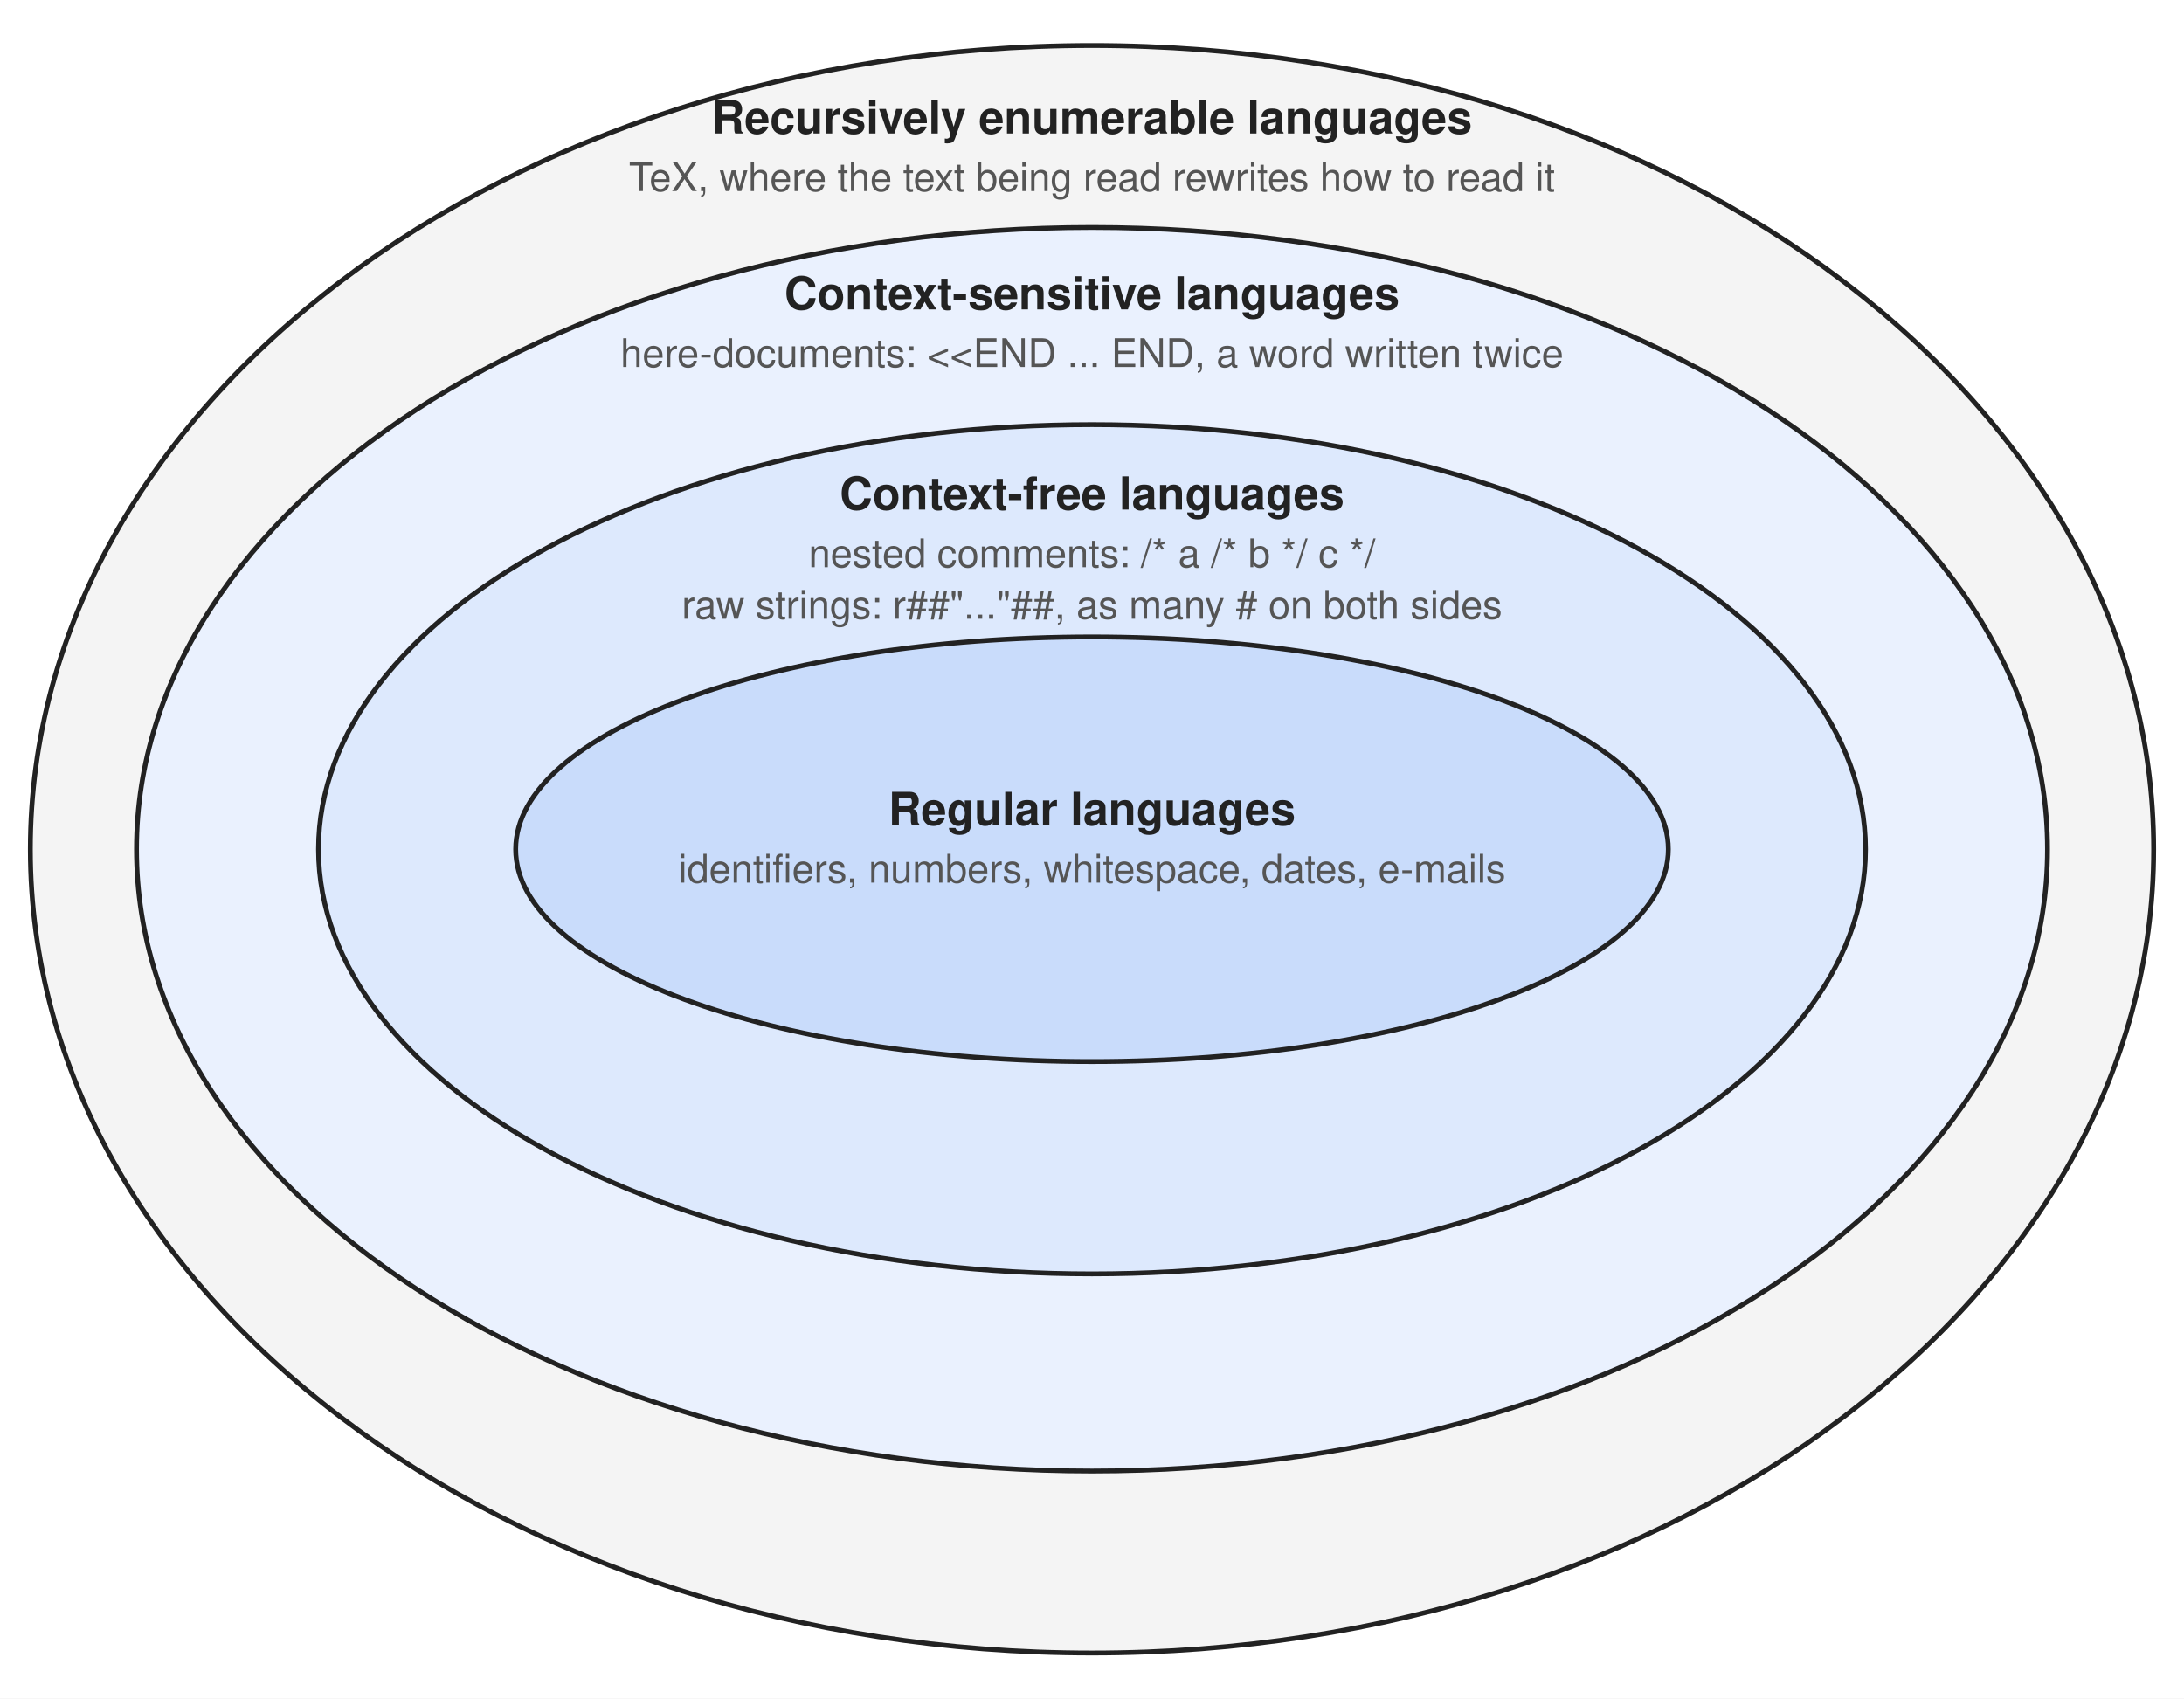
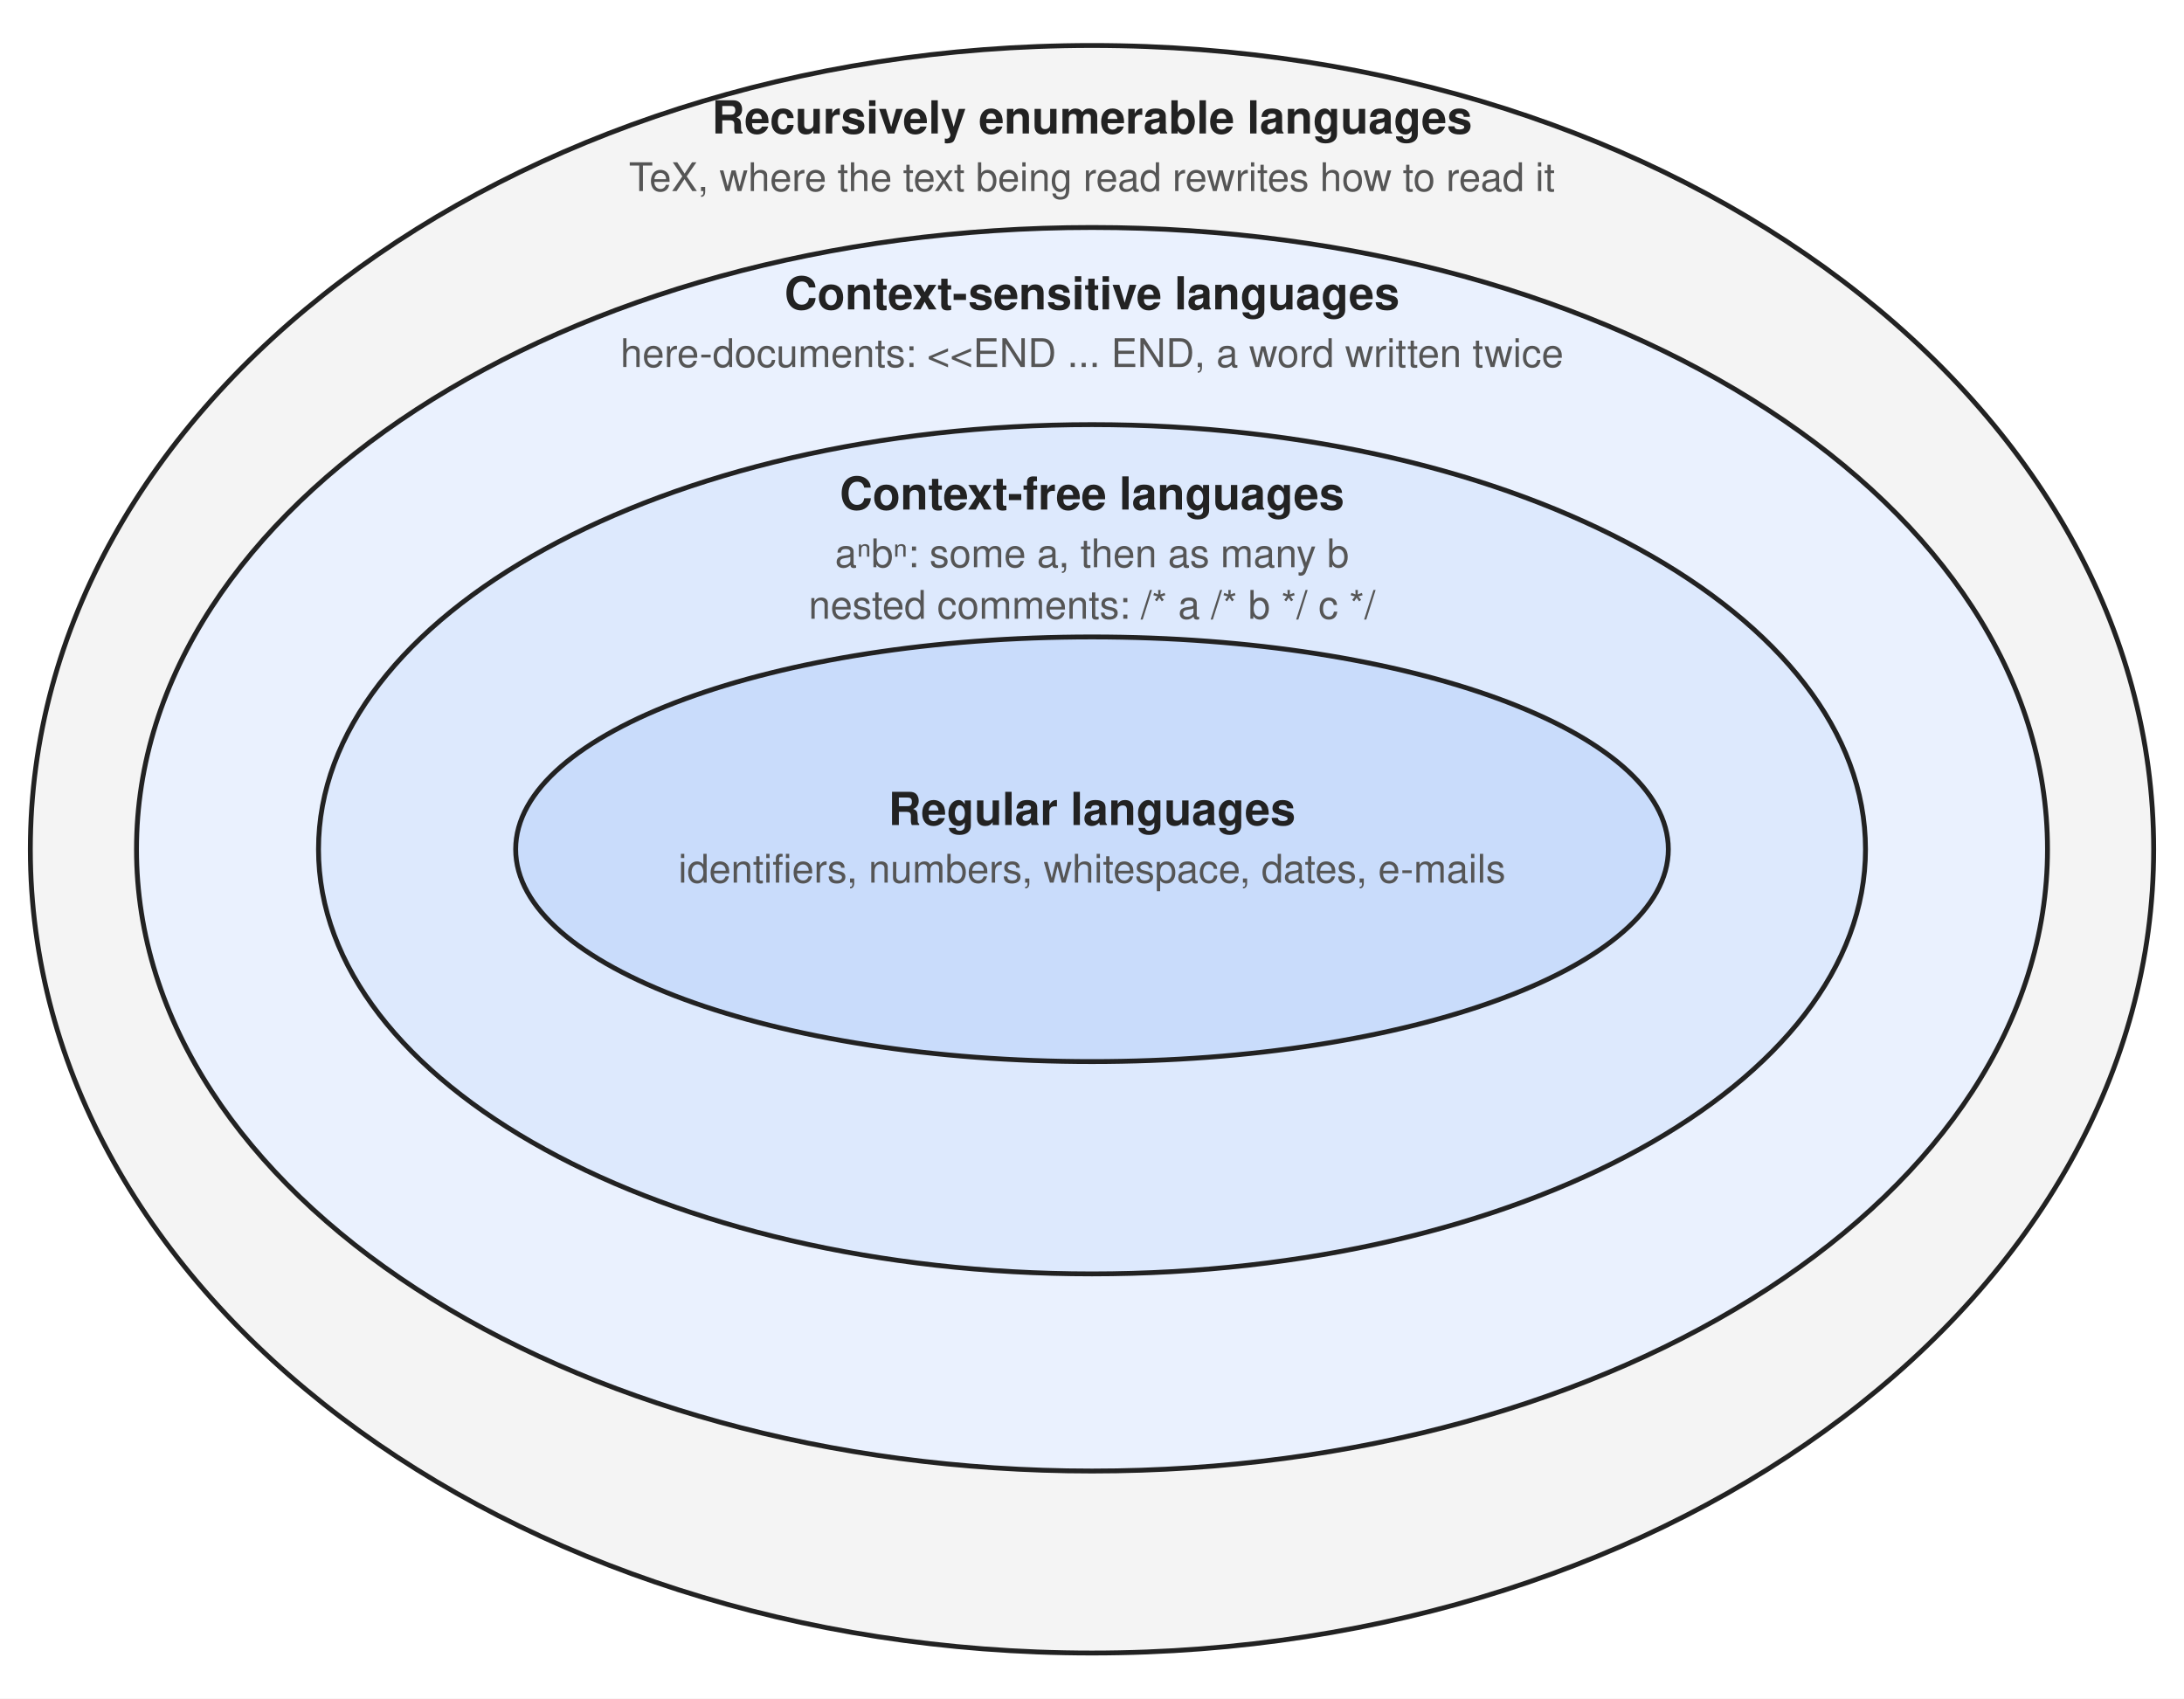
<svg xmlns="http://www.w3.org/2000/svg" width="720" height="560" viewBox="0 0 720 560">
  <rect width="720" height="560" fill="white" />
  <defs>
    <marker id="ar" markerWidth="10" markerHeight="8" refX="9" refY="4" orient="auto">
      <path d="M0,0 L10,4 L0,8 z" fill="#222222" />
    </marker>
    <marker id="arg" markerWidth="10" markerHeight="8" refX="9" refY="4" orient="auto">
      <path d="M0,0 L10,4 L0,8 z" fill="#888888" />
    </marker>
  </defs>
  <ellipse cx="360" cy="280" rx="350" ry="265" fill="#f4f4f4" stroke="#222222" stroke-width="1.6" />
  <ellipse cx="360" cy="280" rx="315" ry="205" fill="#eaf1fe" stroke="#222222" stroke-width="1.6" />
  <ellipse cx="360" cy="280" rx="255" ry="140" fill="#dde9fd" stroke="#222222" stroke-width="1.6" />
  <ellipse cx="360" cy="280" rx="190" ry="70" fill="#c9dcfb" stroke="#222222" stroke-width="1.6" />
  <text x="360" y="44" font-size="15" text-anchor="middle" fill="#222222" font-weight="bold" font-style="normal" font-family="Helvetica, Arial, sans-serif">Recursively enumerable languages</text>
  <text x="360" y="63" font-size="13" text-anchor="middle" fill="#555555" font-weight="normal" font-style="normal" font-family="Helvetica, Arial, sans-serif">TeX, where the text being read rewrites how to read it</text>
  <text x="360" y="102" font-size="15" text-anchor="middle" fill="#222222" font-weight="bold" font-style="normal" font-family="Helvetica, Arial, sans-serif">Context-sensitive languages</text>
  <text x="360" y="121" font-size="13" text-anchor="middle" fill="#555555" font-weight="normal" font-style="normal" font-family="Helvetica, Arial, sans-serif">here-documents: &lt;&lt;END ... END, a word written twice</text>
  <text x="360" y="168" font-size="15" text-anchor="middle" fill="#222222" font-weight="bold" font-style="normal" font-family="Helvetica, Arial, sans-serif">Context-free languages</text>
-   <text x="360" y="187" font-size="13" text-anchor="middle" fill="#555555" font-weight="normal" font-style="normal" font-family="Helvetica, Arial, sans-serif">nested comments: /* a /* b */ c */</text>
-   <text x="360" y="204" font-size="13" text-anchor="middle" fill="#555555" font-weight="normal" font-style="normal" font-family="Helvetica, Arial, sans-serif">raw strings: r##"..."##, as many # on both sides</text>
+   <text x="360" y="187" font-size="13" text-anchor="middle" fill="#555555" font-weight="normal" font-style="normal" font-family="Helvetica, Arial, sans-serif">aⁿbⁿ: some a, then as many b</text>
+   <text x="360" y="204" font-size="13" text-anchor="middle" fill="#555555" font-weight="normal" font-style="normal" font-family="Helvetica, Arial, sans-serif">nested comments: /* a /* b */ c */</text>
  <text x="360" y="272" font-size="15" text-anchor="middle" fill="#222222" font-weight="bold" font-style="normal" font-family="Helvetica, Arial, sans-serif">Regular languages</text>
  <text x="360" y="291" font-size="13" text-anchor="middle" fill="#555555" font-weight="normal" font-style="normal" font-family="Helvetica, Arial, sans-serif">identifiers, numbers, whitespace, dates, e-mails</text>
</svg>
